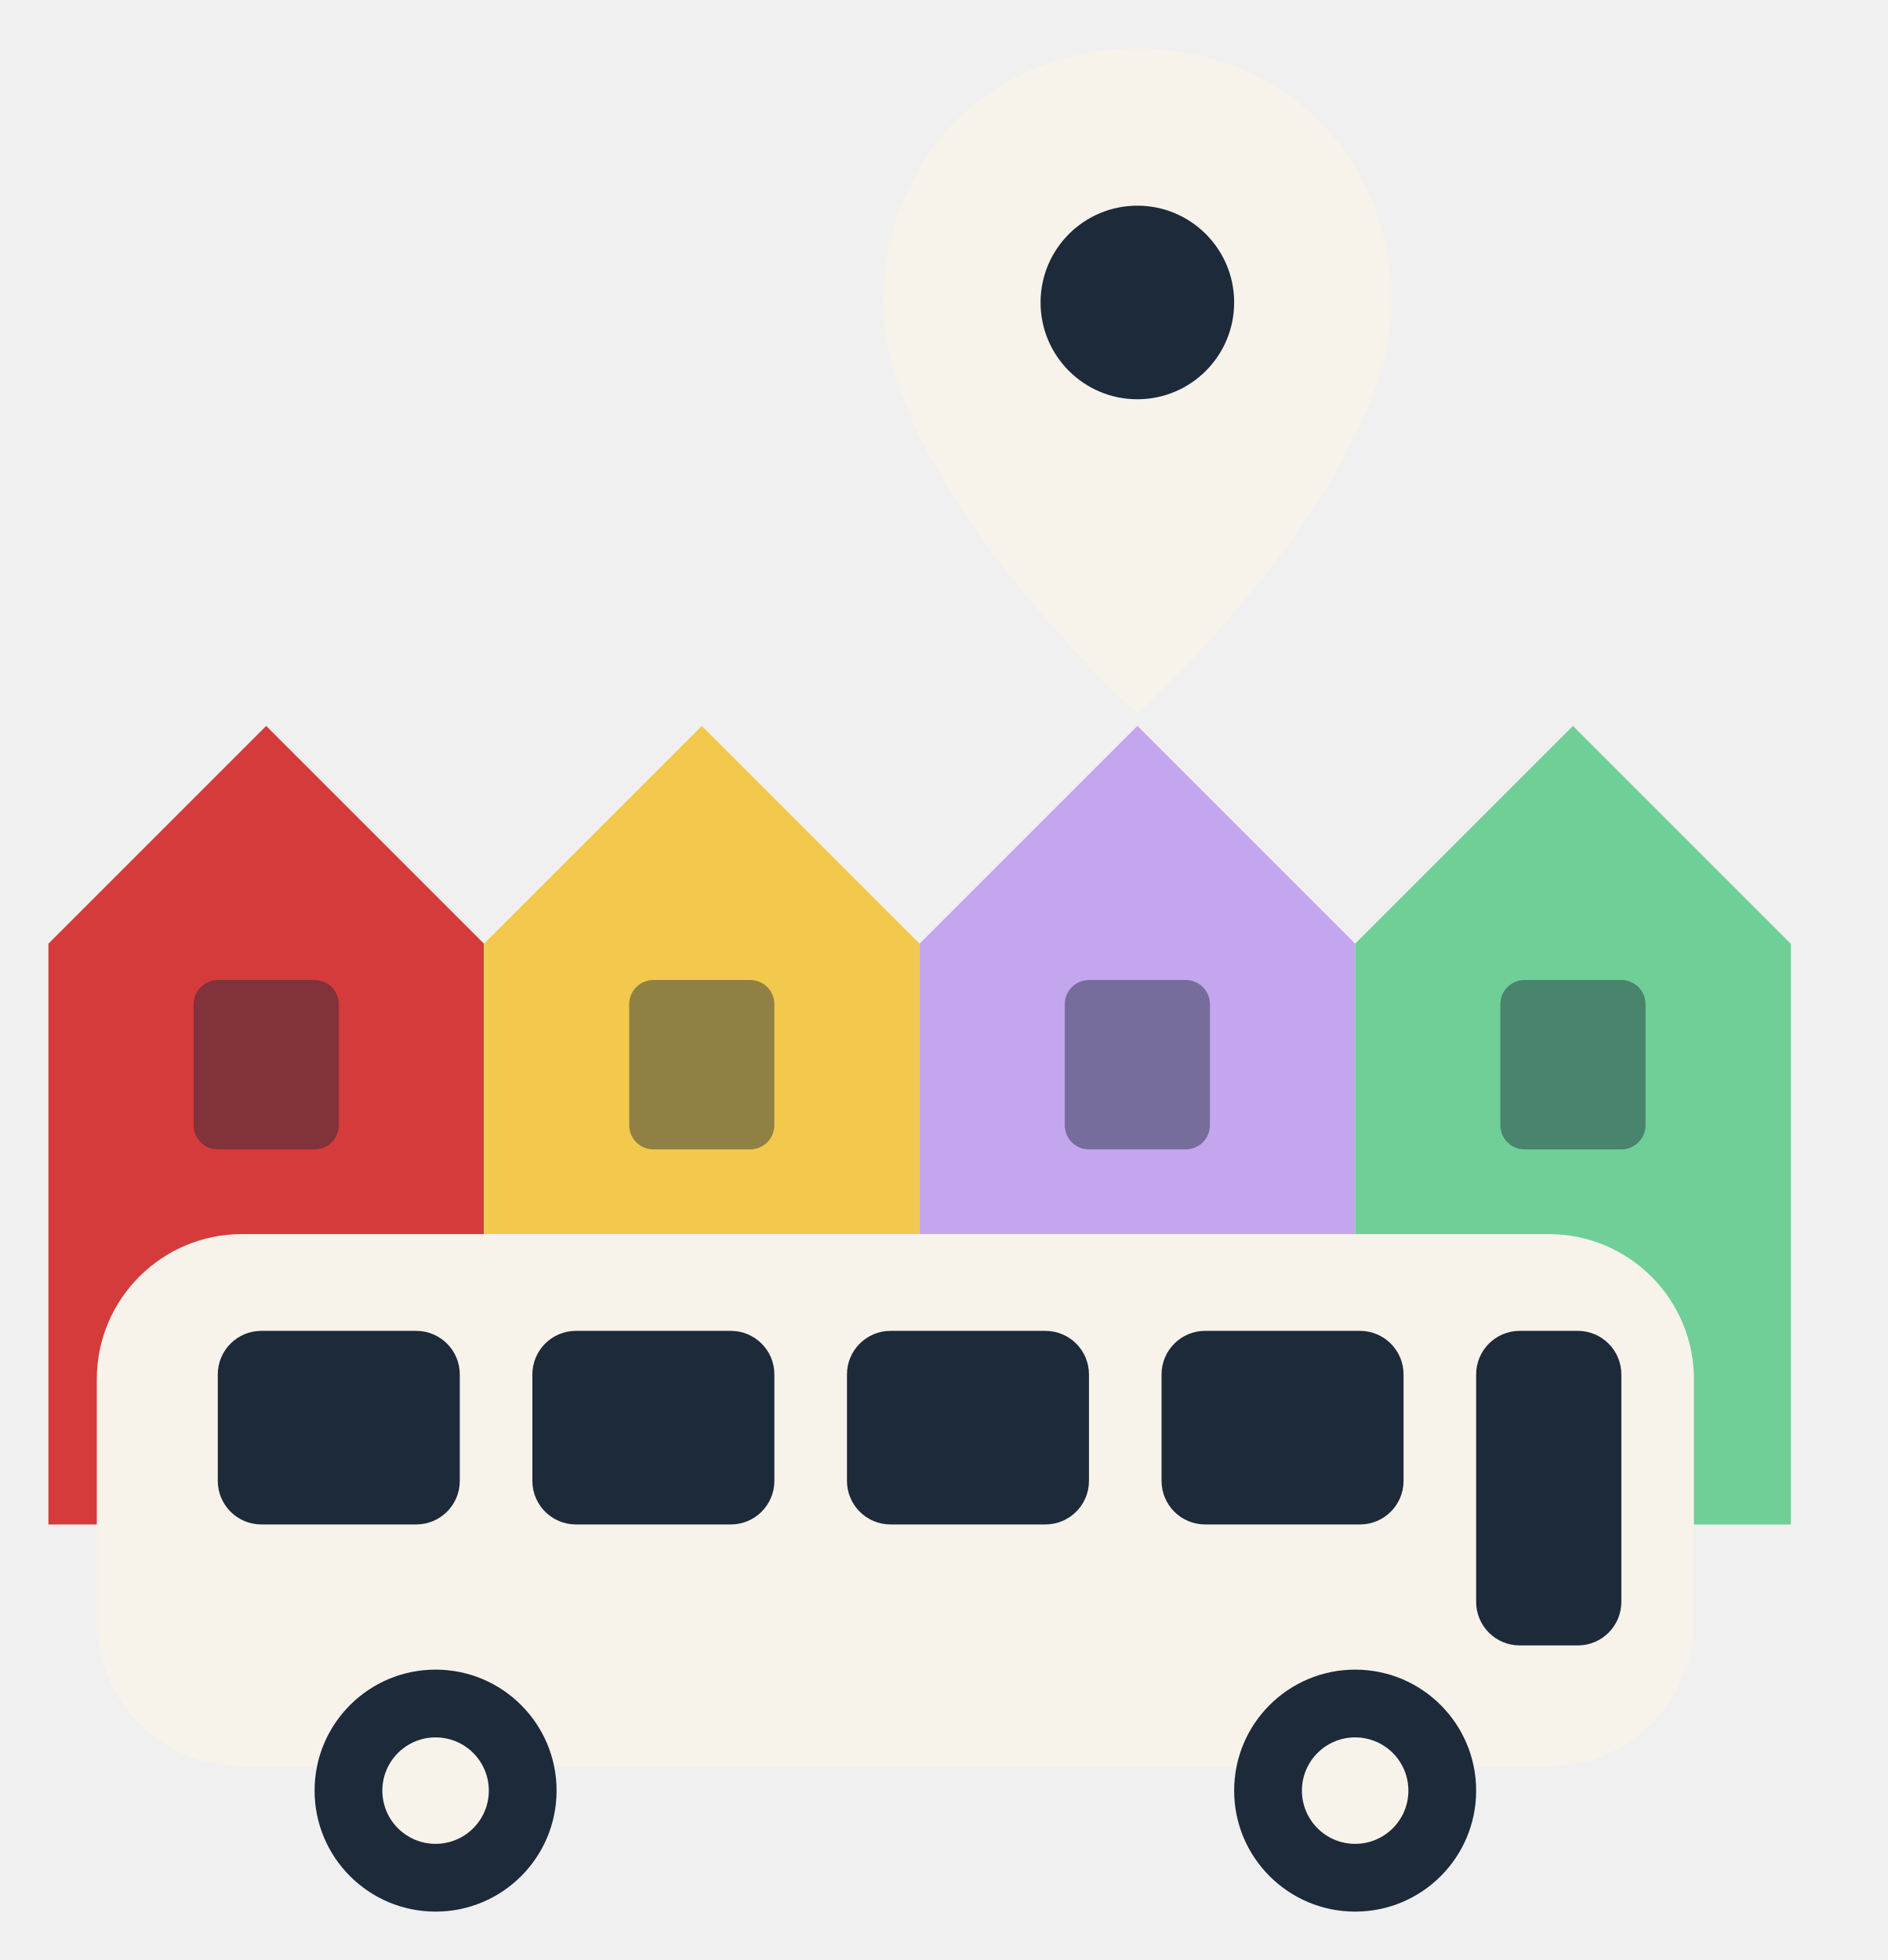
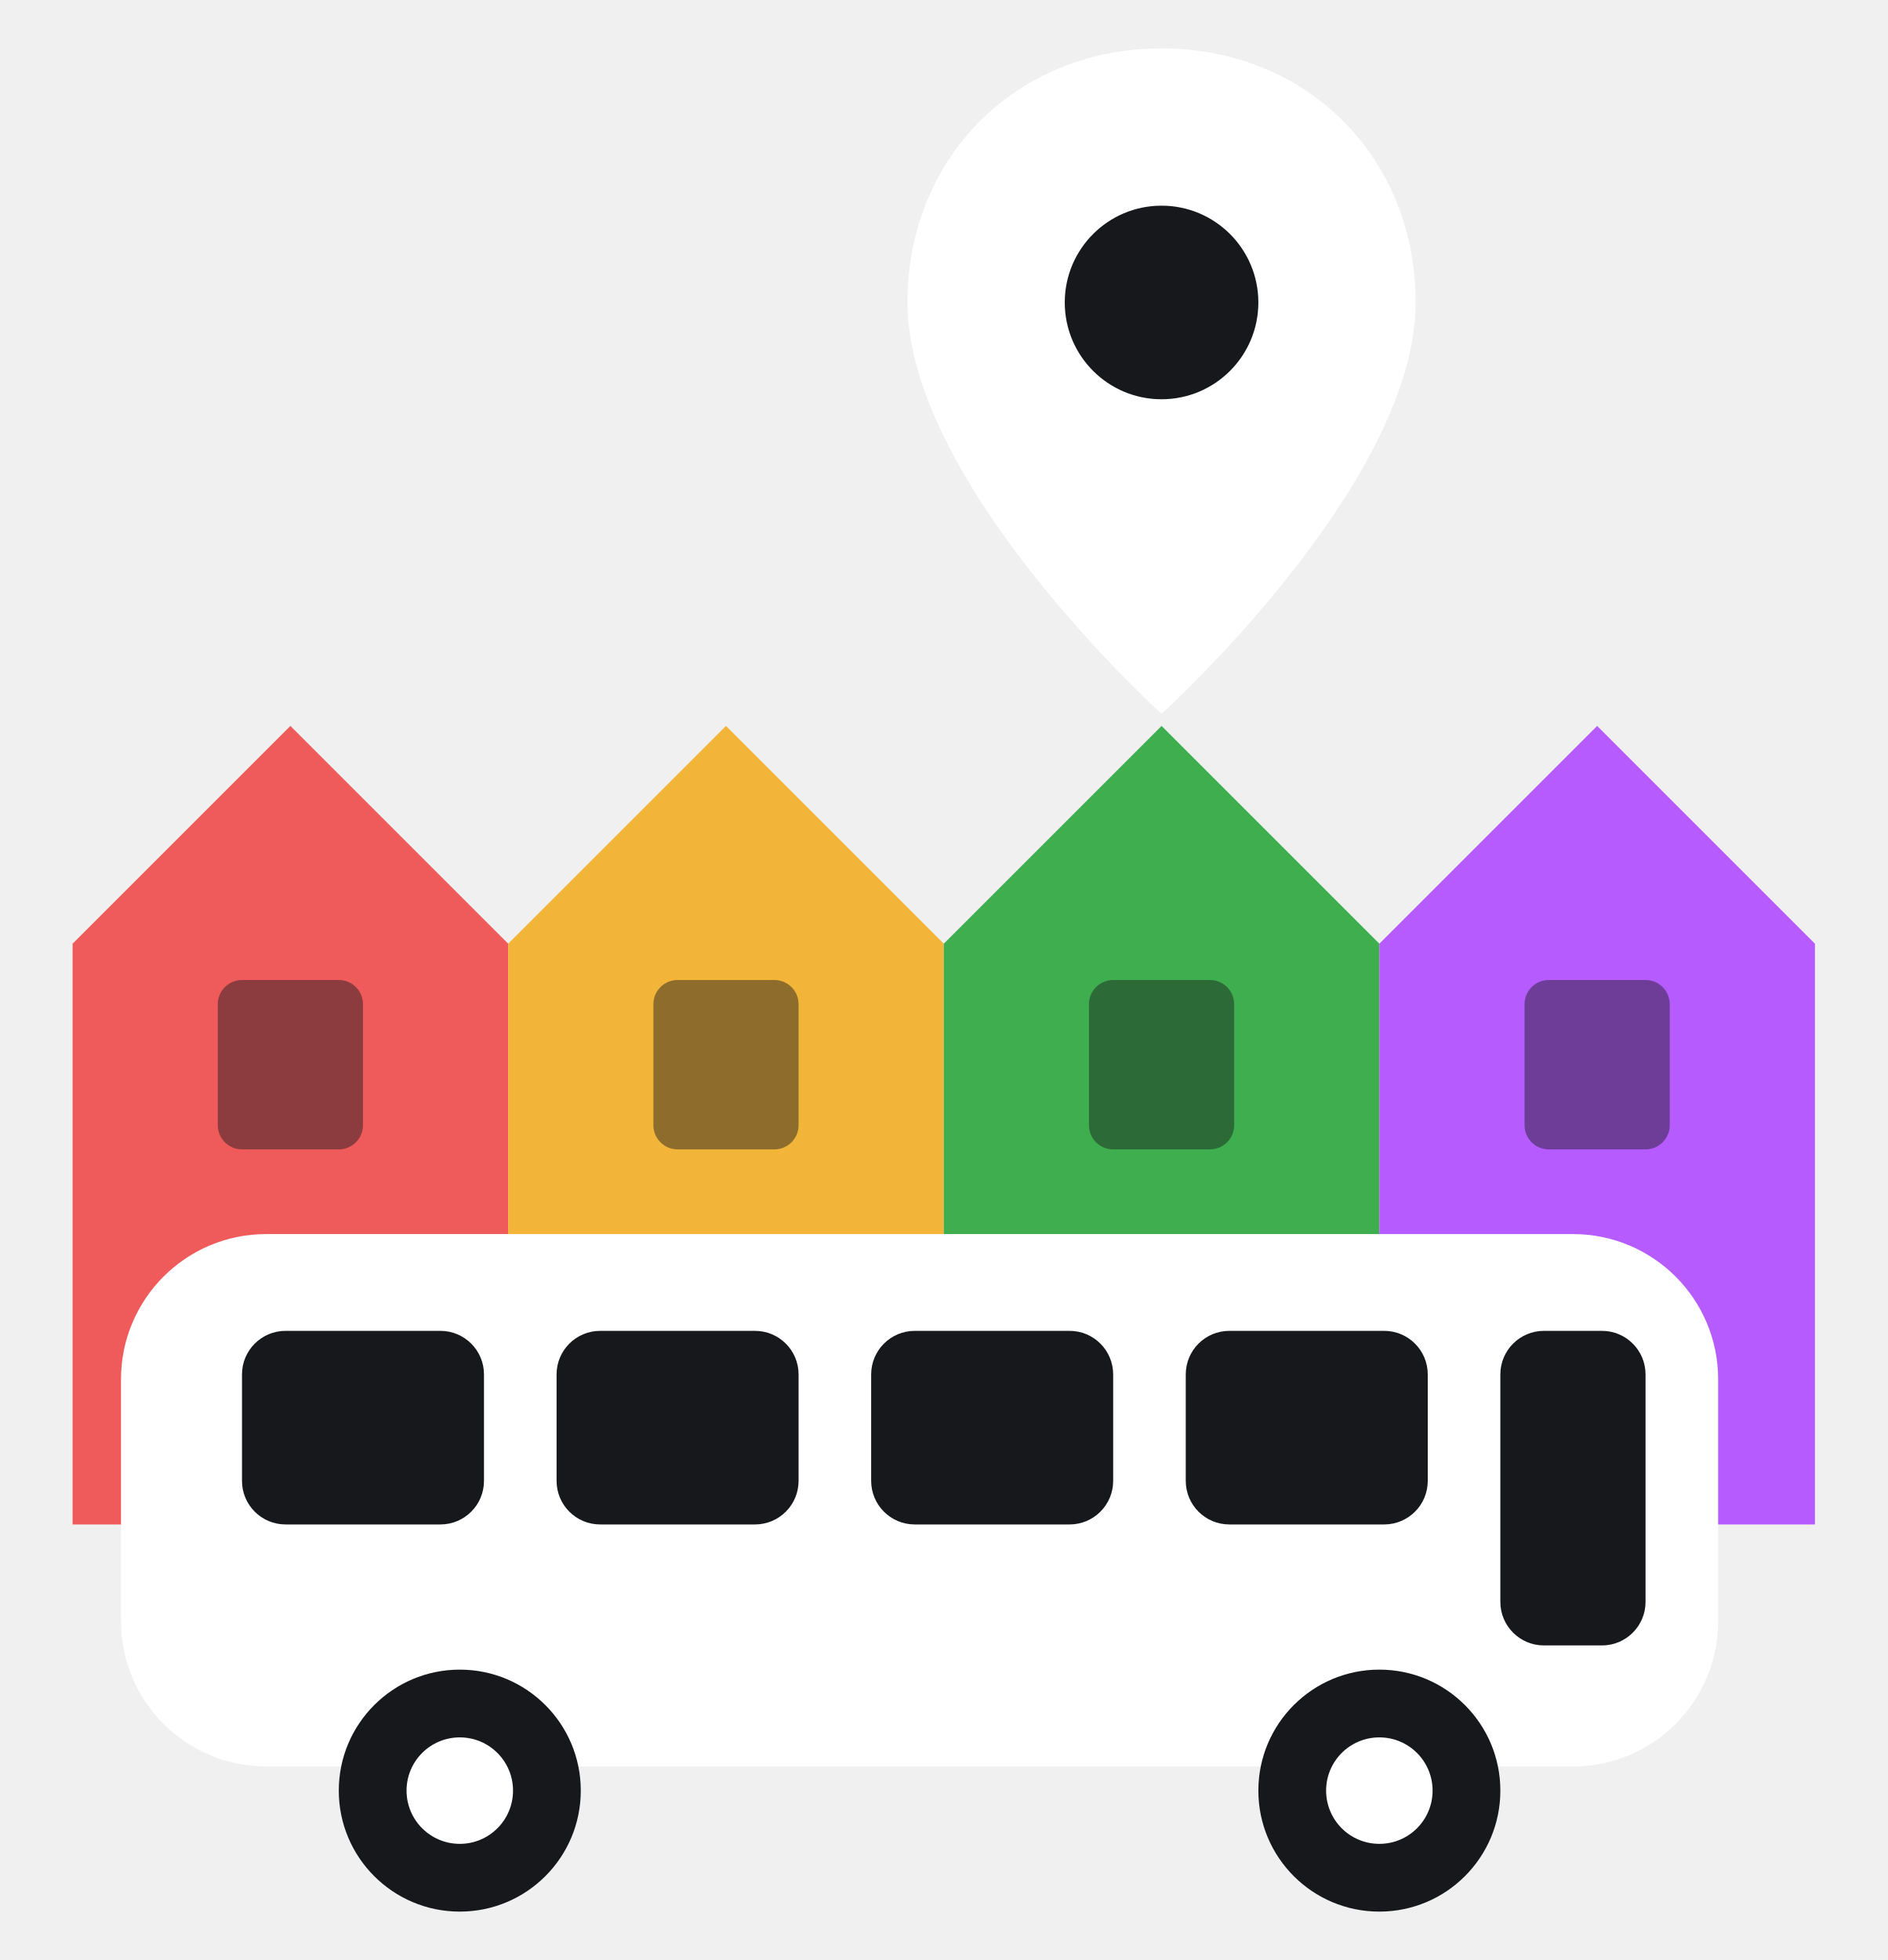
- <svg xmlns="http://www.w3.org/2000/svg" viewBox="10 7 78 81">
-   <path d="M12 46 L21 37 L30 46 V70 H12Z" fill="#D63B3B" />
-   <path d="M30 46 L39 37 L48 46 V70 H30Z" fill="#F2C94C" />
-   <path d="M48 46 L57 37 L66 46 V70 H48Z" fill="#C3A6EE" />
-   <path d="M66 46 L75 37 L84 46 V70 H66Z" fill="#6FCF97" />
-   <rect x="18" y="47.5" width="6" height="7" rx="1" fill="#1C2A3A" fill-opacity=".45" />
-   <rect x="36" y="47.5" width="6" height="7" rx="1" fill="#1C2A3A" fill-opacity=".45" />
-   <rect x="54" y="47.5" width="6" height="7" rx="1" fill="#1C2A3A" fill-opacity=".45" />
-   <rect x="72" y="47.5" width="6" height="7" rx="1" fill="#1C2A3A" fill-opacity=".45" />
-   <rect x="14" y="58" width="66" height="22" rx="6" fill="#F7F2EA" />
-   <rect x="19" y="62" width="10" height="8" rx="1.8" fill="#1C2A3A" />
-   <rect x="32" y="62" width="10" height="8" rx="1.8" fill="#1C2A3A" />
-   <rect x="45" y="62" width="10" height="8" rx="1.8" fill="#1C2A3A" />
-   <rect x="58" y="62" width="10" height="8" rx="1.8" fill="#1C2A3A" />
-   <rect x="71" y="62" width="6" height="13" rx="1.8" fill="#1C2A3A" />
-   <circle cx="28" cy="81" r="5" fill="#1C2A3A" />
-   <circle cx="28" cy="81" r="2.2" fill="#F7F2EA" />
-   <circle cx="66" cy="81" r="5" fill="#1C2A3A" />
-   <circle cx="66" cy="81" r="2.2" fill="#F7F2EA" />
-   <path d="M57 9c-6 0-10.5 4.5-10.5 10.5 0 7.5 10.5 17 10.5 17s10.5-9.5 10.5-17C67.5 13.5 63 9 57 9z" fill="#F7F2EA" />
-   <circle cx="57" cy="19.5" r="4" fill="#1C2A3A" />
+ <svg xmlns="http://www.w3.org/2000/svg" viewBox="11 9.5 78 81">
+   <g transform="translate(2 2.5)">
+     <path d="M12 46 L21 37 L30 46 V70 H12Z" fill="#EF5B5B" />
+     <path d="M30 46 L39 37 L48 46 V70 H30Z" fill="#F2B53A" />
+     <path d="M48 46 L57 37 L66 46 V70 H48Z" fill="#3FAE4F" />
+     <path d="M66 46 L75 37 L84 46 V70 H66Z" fill="#B65CFF" />
+     <rect x="18" y="47.5" width="6" height="7" rx="1" fill="#16181C" fill-opacity=".45" />
+     <rect x="36" y="47.5" width="6" height="7" rx="1" fill="#16181C" fill-opacity=".45" />
+     <rect x="54" y="47.5" width="6" height="7" rx="1" fill="#16181C" fill-opacity=".45" />
+     <rect x="72" y="47.5" width="6" height="7" rx="1" fill="#16181C" fill-opacity=".45" />
+     <rect x="14" y="58" width="66" height="22" rx="6" fill="#FFFFFF" />
+     <rect x="19" y="62" width="10" height="8" rx="1.8" fill="#16181C" />
+     <rect x="32" y="62" width="10" height="8" rx="1.8" fill="#16181C" />
+     <rect x="45" y="62" width="10" height="8" rx="1.8" fill="#16181C" />
+     <rect x="58" y="62" width="10" height="8" rx="1.8" fill="#16181C" />
+     <rect x="71" y="62" width="6" height="13" rx="1.8" fill="#16181C" />
+     <circle cx="28" cy="81" r="5" fill="#16181C" />
+     <circle cx="28" cy="81" r="2.2" fill="#FFFFFF" />
+     <circle cx="66" cy="81" r="5" fill="#16181C" />
+     <circle cx="66" cy="81" r="2.2" fill="#FFFFFF" />
+     <path d="M57 9c-6 0-10.5 4.5-10.5 10.5 0 7.5 10.5 17 10.5 17s10.5-9.5 10.5-17C67.5 13.5 63 9 57 9z" fill="#FFFFFF" />
+     <circle cx="57" cy="19.5" r="4" fill="#16181C" />
+   </g>
</svg>
